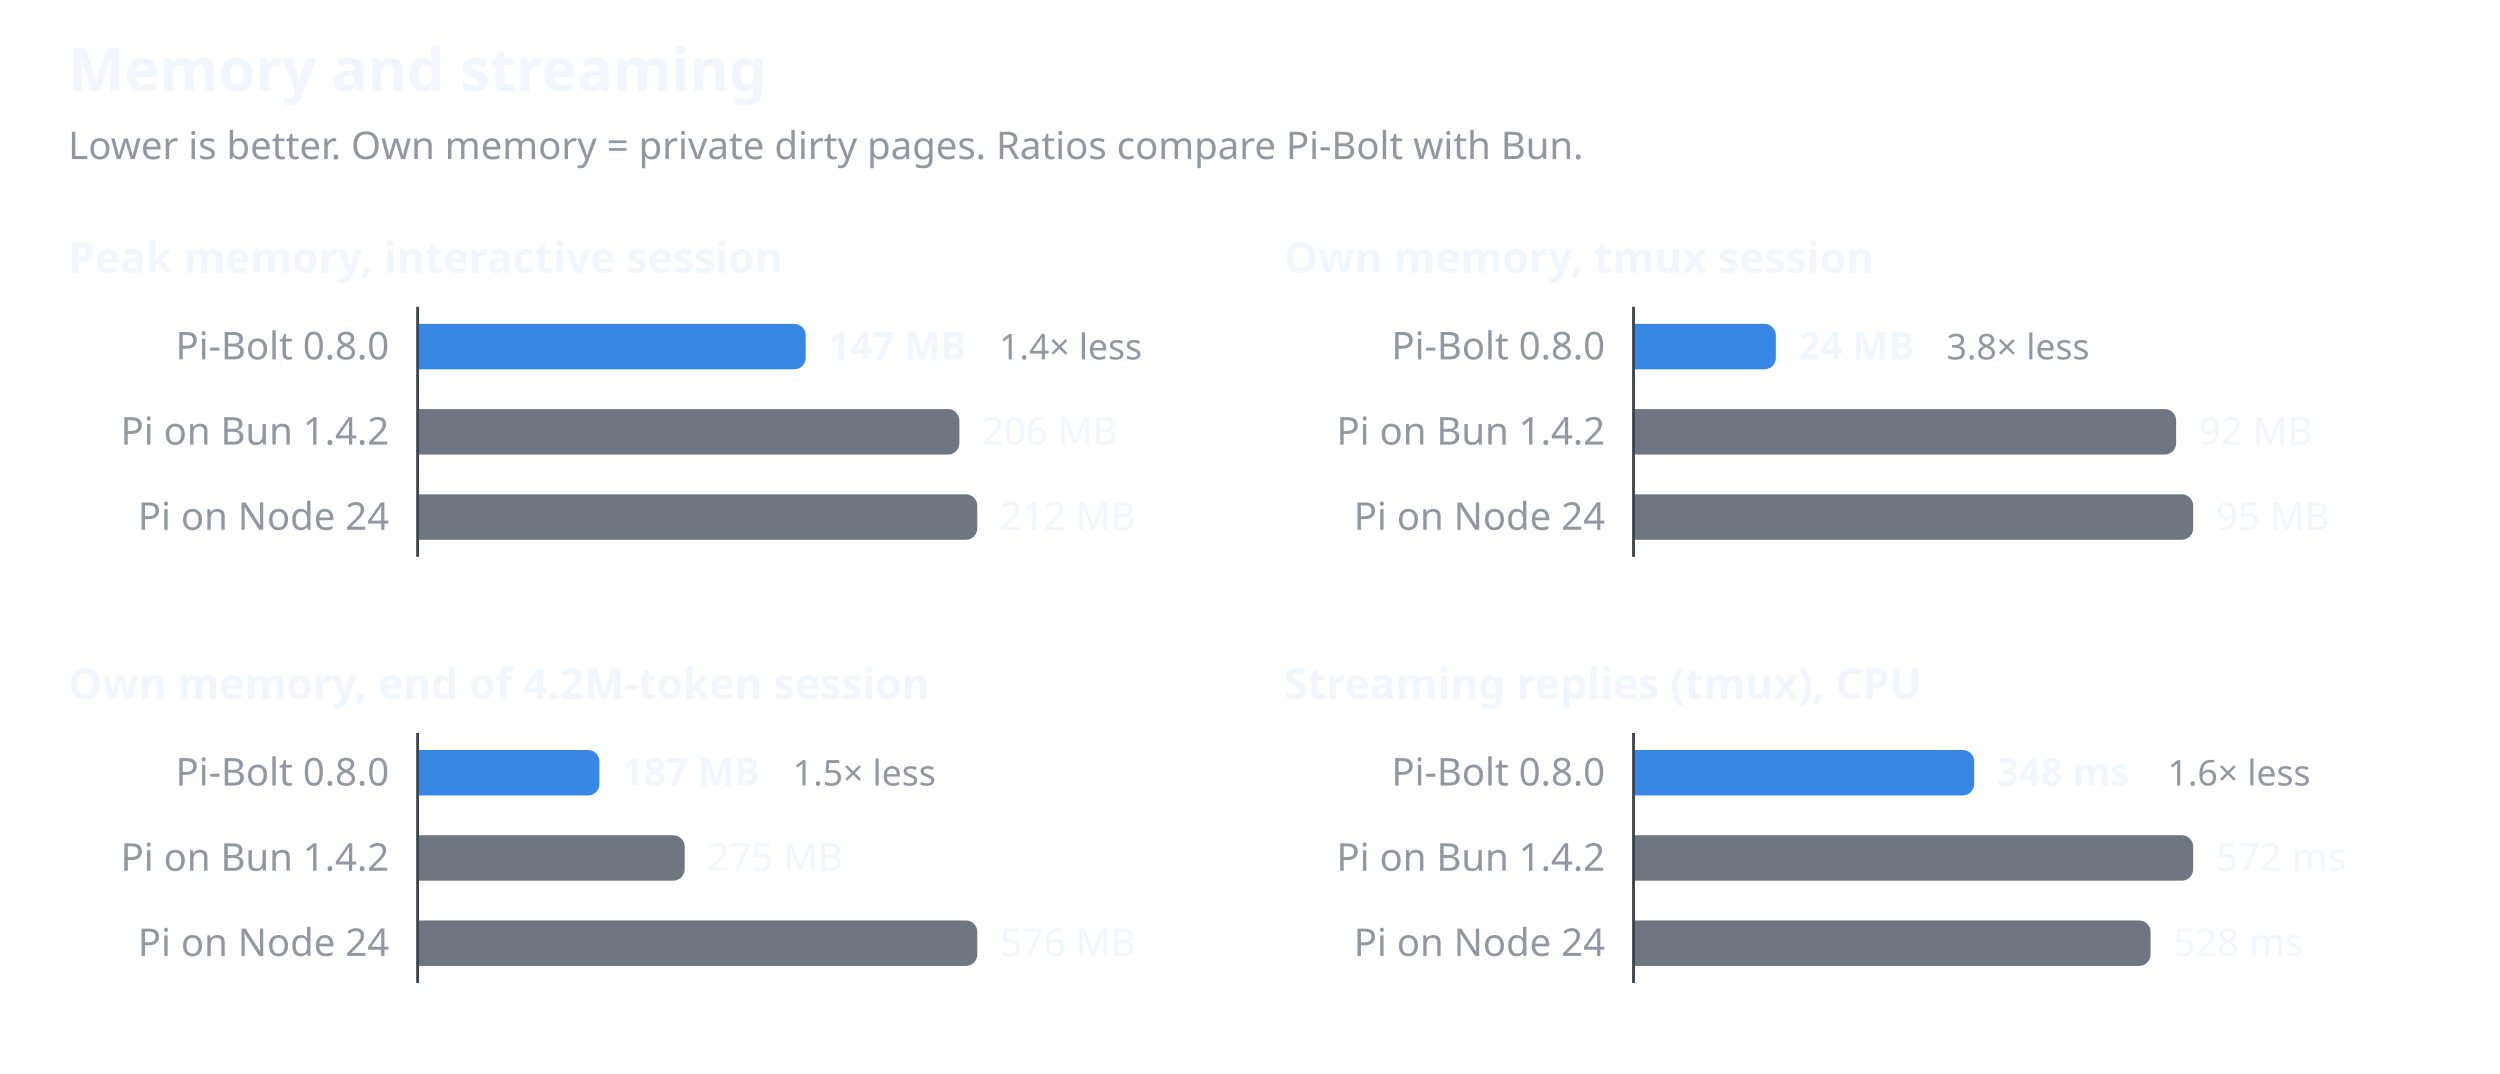
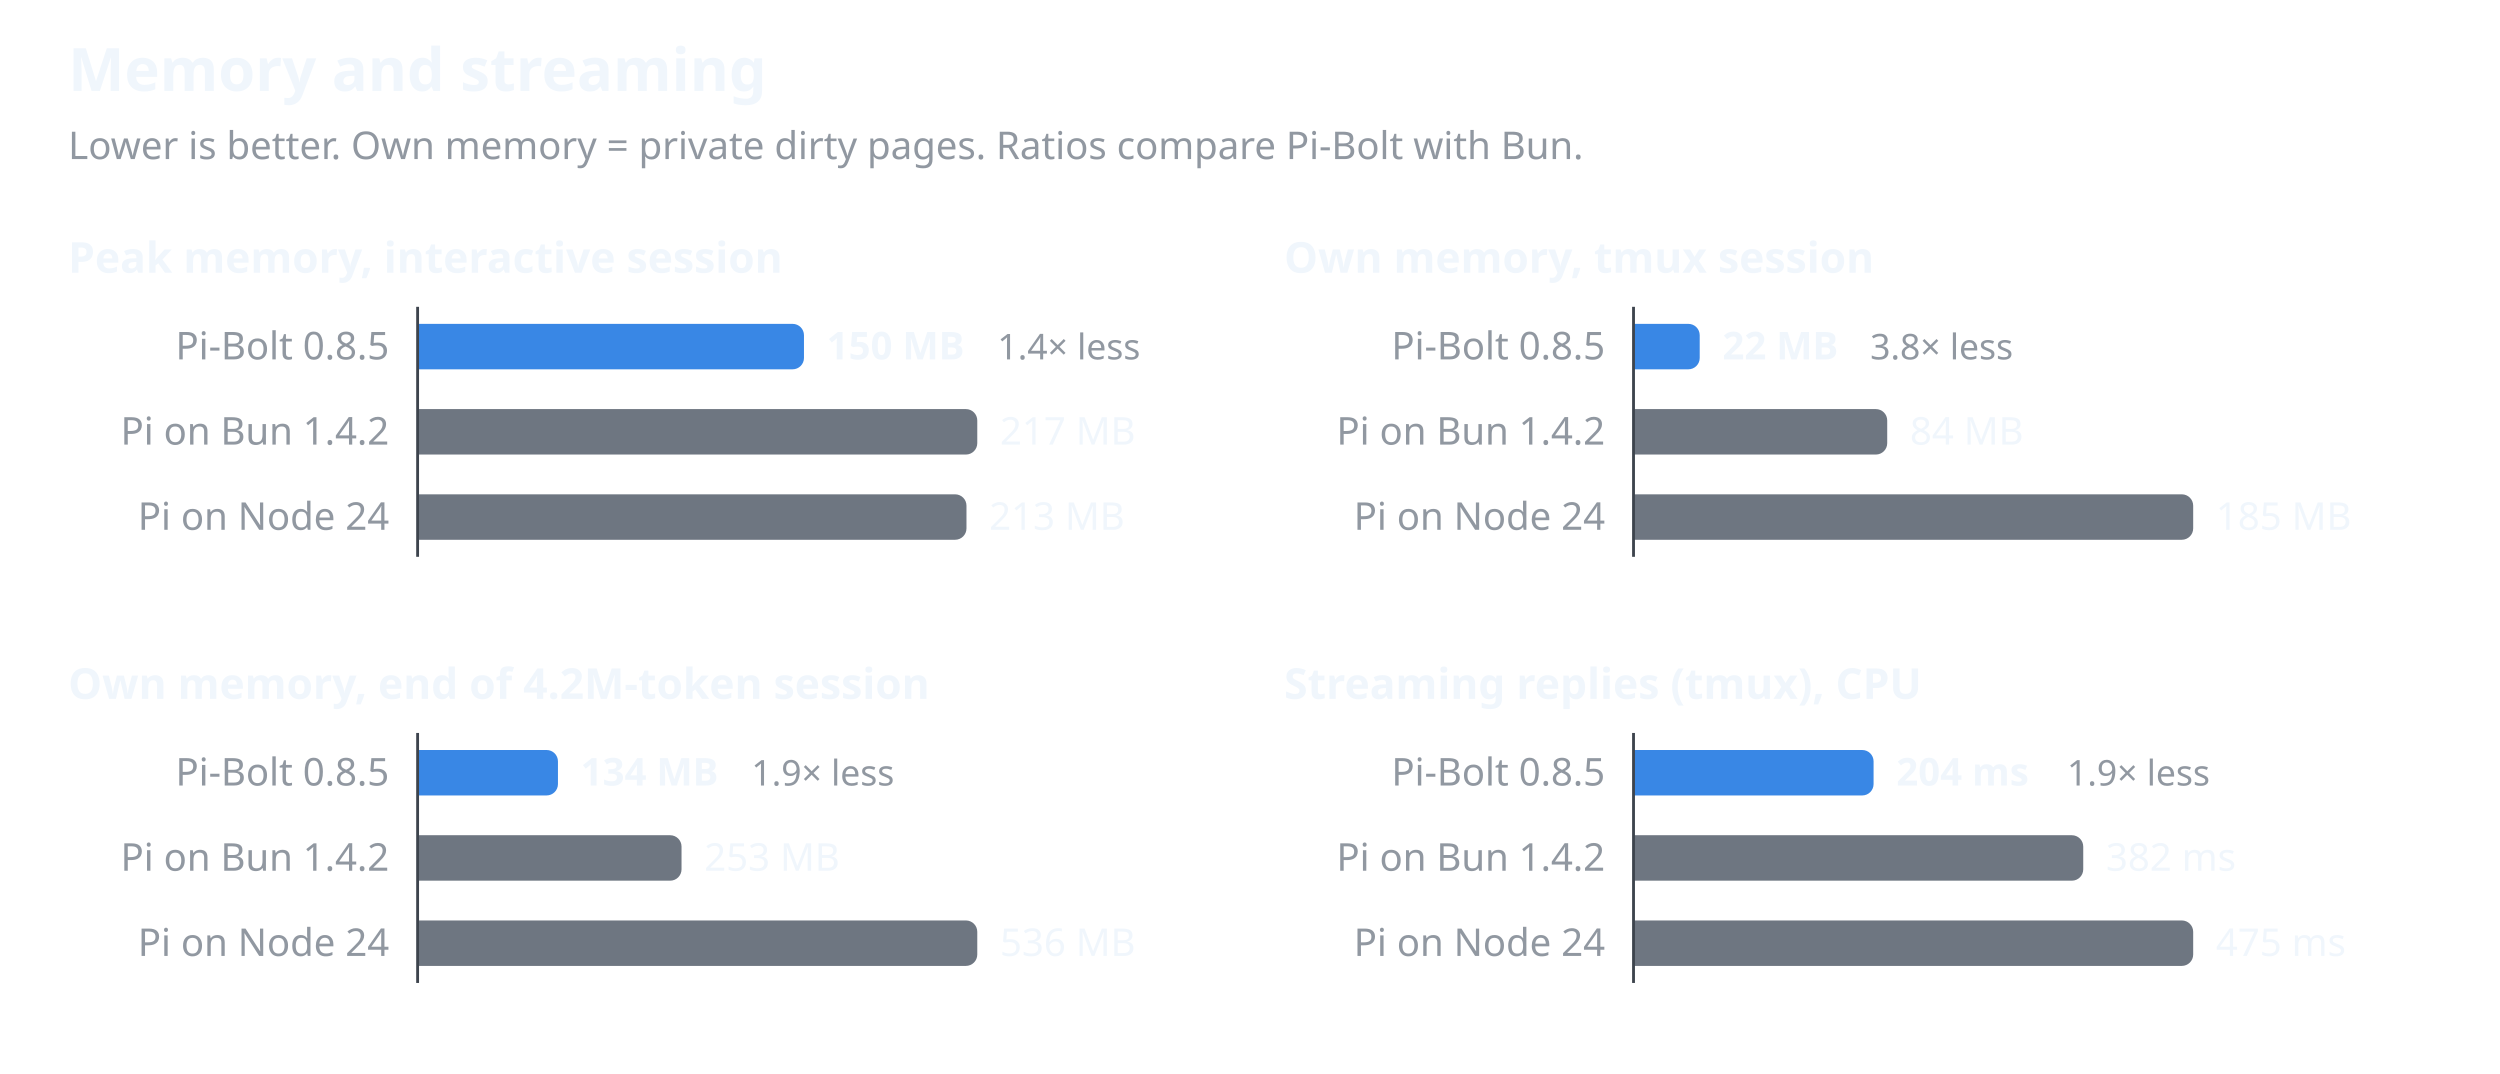
<svg xmlns="http://www.w3.org/2000/svg" width="880" height="378" viewBox="0 0 880 378" role="img" aria-label="Memory and streaming: Lower is better. Own memory = private dirty pages. Ratios compare Pi-Bolt with Bun.">
  <style>text{font-family:-apple-system, BlinkMacSystemFont, 'Segoe UI', 'Noto Sans', Helvetica, Arial, sans-serif}</style>
  <text x="24" y="32" font-size="21" font-weight="650" fill="#f0f6fc">Memory and streaming</text>
  <text x="24" y="56" font-size="13.5" fill="#9198a1">Lower is better. Own memory = private dirty pages. Ratios compare Pi-Bolt with Bun.</text>
  <text x="24" y="96" font-size="15" font-weight="600" fill="#f0f6fc">Peak memory, interactive session</text>
-   <text x="137" y="126.5" font-size="13.5" text-anchor="end" fill="#9198a1">Pi-Bolt 0.8.0</text>
-   <path d="M147,114 h132.6 a4,4 0 0 1 4,4 v8 a4,4 0 0 1 -4,4 h-132.6 z" fill="#3987e5" />
-   <text x="291.6" y="126.5" font-size="13.5" font-weight="650" fill="#f0f6fc">147 MB</text>
-   <text x="351.7" y="126.5" font-size="12.5" fill="#9198a1">1.4× less</text>
+   <text x="137" y="126.5" font-size="13.5" text-anchor="end" fill="#9198a1">Pi-Bolt 0.8.5</text>
+   <path d="M147,114 h132.0 a4,4 0 0 1 4,4 v8 a4,4 0 0 1 -4,4 h-132.0 z" fill="#3987e5" />
+   <text x="291.0" y="126.5" font-size="13.5" font-weight="650" fill="#f0f6fc">150 MB</text>
+   <text x="351.1" y="126.5" font-size="12.5" fill="#9198a1">1.4× less</text>
  <text x="137" y="156.5" font-size="13.5" text-anchor="end" fill="#9198a1">Pi on Bun 1.4.2</text>
-   <path d="M147,144 h186.7 a4,4 0 0 1 4,4 v8 a4,4 0 0 1 -4,4 h-186.7 z" fill="#6e7681" />
-   <text x="345.7" y="156.5" font-size="13.5" font-weight="400" fill="#f0f6fc">206 MB</text>
+   <path d="M147,144 h193.0 a4,4 0 0 1 4,4 v8 a4,4 0 0 1 -4,4 h-193.0 z" fill="#6e7681" />
+   <text x="352.0" y="156.5" font-size="13.5" font-weight="400" fill="#f0f6fc">217 MB</text>
  <text x="137" y="186.5" font-size="13.5" text-anchor="end" fill="#9198a1">Pi on Node 24</text>
-   <path d="M147,174 h193.0 a4,4 0 0 1 4,4 v8 a4,4 0 0 1 -4,4 h-193.0 z" fill="#6e7681" />
-   <text x="352.0" y="186.5" font-size="13.5" font-weight="400" fill="#f0f6fc">212 MB</text>
+   <path d="M147,174 h189.2 a4,4 0 0 1 4,4 v8 a4,4 0 0 1 -4,4 h-189.2 z" fill="#6e7681" />
+   <text x="348.2" y="186.5" font-size="13.5" font-weight="400" fill="#f0f6fc">213 MB</text>
  <line x1="147" y1="108" x2="147" y2="196" stroke="#3d444d" />
  <text x="452" y="96" font-size="15" font-weight="600" fill="#f0f6fc">Own memory, tmux session</text>
-   <text x="565" y="126.5" font-size="13.5" text-anchor="end" fill="#9198a1">Pi-Bolt 0.8.0</text>
-   <path d="M575,114 h46.1 a4,4 0 0 1 4,4 v8 a4,4 0 0 1 -4,4 h-46.1 z" fill="#3987e5" />
-   <text x="633.1" y="126.5" font-size="13.5" font-weight="650" fill="#f0f6fc">24 MB</text>
-   <text x="685.2" y="126.5" font-size="12.5" fill="#9198a1">3.8× less</text>
+   <text x="565" y="126.5" font-size="13.5" text-anchor="end" fill="#9198a1">Pi-Bolt 0.8.5</text>
+   <path d="M575,114 h19.3 a4,4 0 0 1 4,4 v8 a4,4 0 0 1 -4,4 h-19.3 z" fill="#3987e5" />
+   <text x="606.3" y="126.5" font-size="13.5" font-weight="650" fill="#f0f6fc">22 MB</text>
+   <text x="658.3" y="126.5" font-size="12.5" fill="#9198a1">3.8× less</text>
  <text x="565" y="156.5" font-size="13.5" text-anchor="end" fill="#9198a1">Pi on Bun 1.4.2</text>
-   <path d="M575,144 h187.0 a4,4 0 0 1 4,4 v8 a4,4 0 0 1 -4,4 h-187.0 z" fill="#6e7681" />
-   <text x="774.0" y="156.5" font-size="13.5" font-weight="400" fill="#f0f6fc">92 MB</text>
+   <path d="M575,144 h85.3 a4,4 0 0 1 4,4 v8 a4,4 0 0 1 -4,4 h-85.3 z" fill="#6e7681" />
+   <text x="672.3" y="156.5" font-size="13.5" font-weight="400" fill="#f0f6fc">84 MB</text>
  <text x="565" y="186.5" font-size="13.5" text-anchor="end" fill="#9198a1">Pi on Node 24</text>
  <path d="M575,174 h193.0 a4,4 0 0 1 4,4 v8 a4,4 0 0 1 -4,4 h-193.0 z" fill="#6e7681" />
-   <text x="780.0" y="186.5" font-size="13.5" font-weight="400" fill="#f0f6fc">95 MB</text>
+   <text x="780.0" y="186.5" font-size="13.5" font-weight="400" fill="#f0f6fc">185 MB</text>
  <line x1="575" y1="108" x2="575" y2="196" stroke="#3d444d" />
  <text x="24" y="246" font-size="15" font-weight="600" fill="#f0f6fc">Own memory, end of 4.2M-token session</text>
-   <text x="137" y="276.5" font-size="13.5" text-anchor="end" fill="#9198a1">Pi-Bolt 0.8.0</text>
-   <path d="M147,264 h60.0 a4,4 0 0 1 4,4 v8 a4,4 0 0 1 -4,4 h-60.0 z" fill="#3987e5" />
-   <text x="219.0" y="276.5" font-size="13.5" font-weight="650" fill="#f0f6fc">187 MB</text>
-   <text x="279.1" y="276.5" font-size="12.5" fill="#9198a1">1.5× less</text>
+   <text x="137" y="276.5" font-size="13.5" text-anchor="end" fill="#9198a1">Pi-Bolt 0.8.5</text>
+   <path d="M147,264 h45.4 a4,4 0 0 1 4,4 v8 a4,4 0 0 1 -4,4 h-45.4 z" fill="#3987e5" />
+   <text x="204.4" y="276.5" font-size="13.5" font-weight="650" fill="#f0f6fc">134 MB</text>
+   <text x="264.5" y="276.5" font-size="12.5" fill="#9198a1">1.9× less</text>
  <text x="137" y="306.5" font-size="13.5" text-anchor="end" fill="#9198a1">Pi on Bun 1.4.2</text>
-   <path d="M147,294 h90.0 a4,4 0 0 1 4,4 v8 a4,4 0 0 1 -4,4 h-90.0 z" fill="#6e7681" />
-   <text x="249.0" y="306.5" font-size="13.5" font-weight="400" fill="#f0f6fc">275 MB</text>
+   <path d="M147,294 h88.9 a4,4 0 0 1 4,4 v8 a4,4 0 0 1 -4,4 h-88.9 z" fill="#6e7681" />
+   <text x="247.9" y="306.5" font-size="13.5" font-weight="400" fill="#f0f6fc">253 MB</text>
  <text x="137" y="336.5" font-size="13.5" text-anchor="end" fill="#9198a1">Pi on Node 24</text>
  <path d="M147,324 h193.0 a4,4 0 0 1 4,4 v8 a4,4 0 0 1 -4,4 h-193.0 z" fill="#6e7681" />
-   <text x="352.0" y="336.5" font-size="13.5" font-weight="400" fill="#f0f6fc">576 MB</text>
+   <text x="352.0" y="336.5" font-size="13.5" font-weight="400" fill="#f0f6fc">536 MB</text>
  <line x1="147" y1="258" x2="147" y2="346" stroke="#3d444d" />
  <text x="452" y="246" font-size="15" font-weight="600" fill="#f0f6fc">Streaming replies (tmux), CPU</text>
-   <text x="565" y="276.5" font-size="13.5" text-anchor="end" fill="#9198a1">Pi-Bolt 0.8.0</text>
-   <path d="M575,264 h115.9 a4,4 0 0 1 4,4 v8 a4,4 0 0 1 -4,4 h-115.9 z" fill="#3987e5" />
-   <text x="702.9" y="276.5" font-size="13.5" font-weight="650" fill="#f0f6fc">348 ms</text>
-   <text x="763.0" y="276.5" font-size="12.5" fill="#9198a1">1.6× less</text>
+   <text x="565" y="276.5" font-size="13.5" text-anchor="end" fill="#9198a1">Pi-Bolt 0.8.5</text>
+   <path d="M575,264 h80.5 a4,4 0 0 1 4,4 v8 a4,4 0 0 1 -4,4 h-80.5 z" fill="#3987e5" />
+   <text x="667.5" y="276.5" font-size="13.5" font-weight="650" fill="#f0f6fc">204 ms</text>
+   <text x="727.6" y="276.5" font-size="12.5" fill="#9198a1">1.9× less</text>
  <text x="565" y="306.5" font-size="13.5" text-anchor="end" fill="#9198a1">Pi on Bun 1.4.2</text>
-   <path d="M575,294 h193.0 a4,4 0 0 1 4,4 v8 a4,4 0 0 1 -4,4 h-193.0 z" fill="#6e7681" />
-   <text x="780.0" y="306.5" font-size="13.5" font-weight="400" fill="#f0f6fc">572 ms</text>
+   <path d="M575,294 h154.3 a4,4 0 0 1 4,4 v8 a4,4 0 0 1 -4,4 h-154.3 z" fill="#6e7681" />
+   <text x="741.3" y="306.5" font-size="13.5" font-weight="400" fill="#f0f6fc">382 ms</text>
  <text x="565" y="336.5" font-size="13.5" text-anchor="end" fill="#9198a1">Pi on Node 24</text>
-   <path d="M575,324 h178.0 a4,4 0 0 1 4,4 v8 a4,4 0 0 1 -4,4 h-178.0 z" fill="#6e7681" />
-   <text x="765.0" y="336.5" font-size="13.5" font-weight="400" fill="#f0f6fc">528 ms</text>
+   <path d="M575,324 h193.0 a4,4 0 0 1 4,4 v8 a4,4 0 0 1 -4,4 h-193.0 z" fill="#6e7681" />
+   <text x="780.0" y="336.5" font-size="13.5" font-weight="400" fill="#f0f6fc">475 ms</text>
  <line x1="575" y1="258" x2="575" y2="346" stroke="#3d444d" />
</svg>
